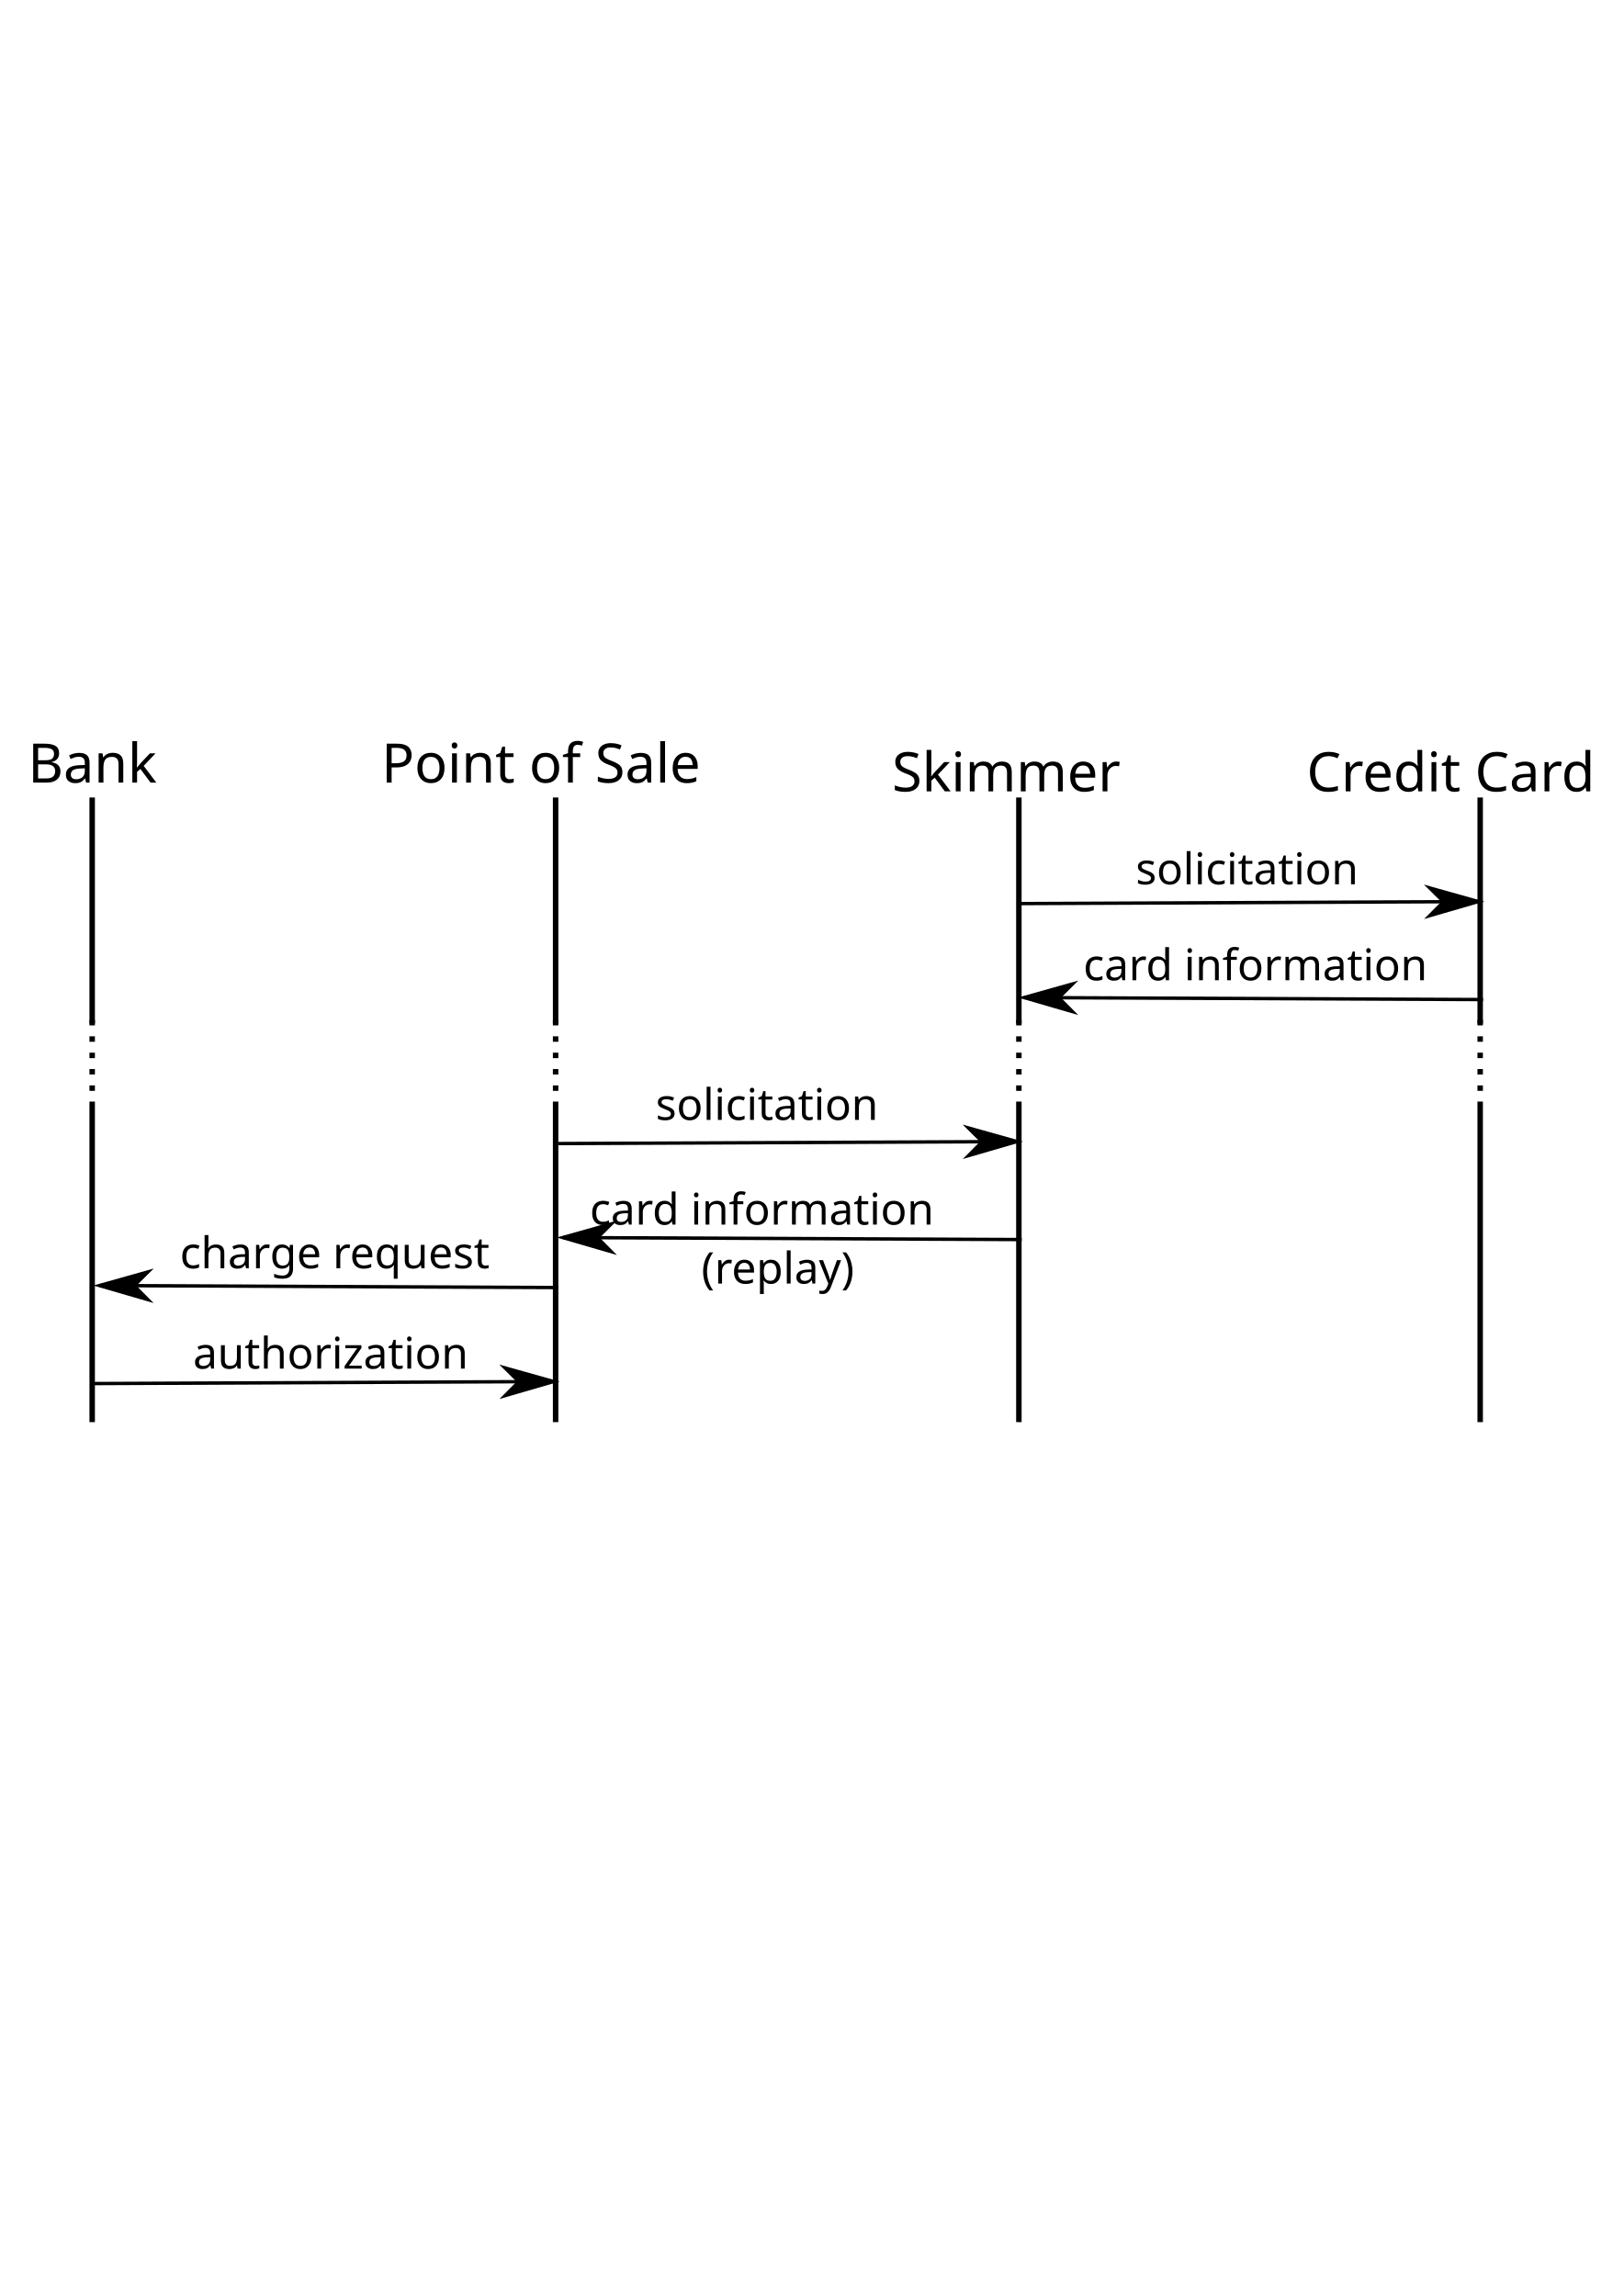
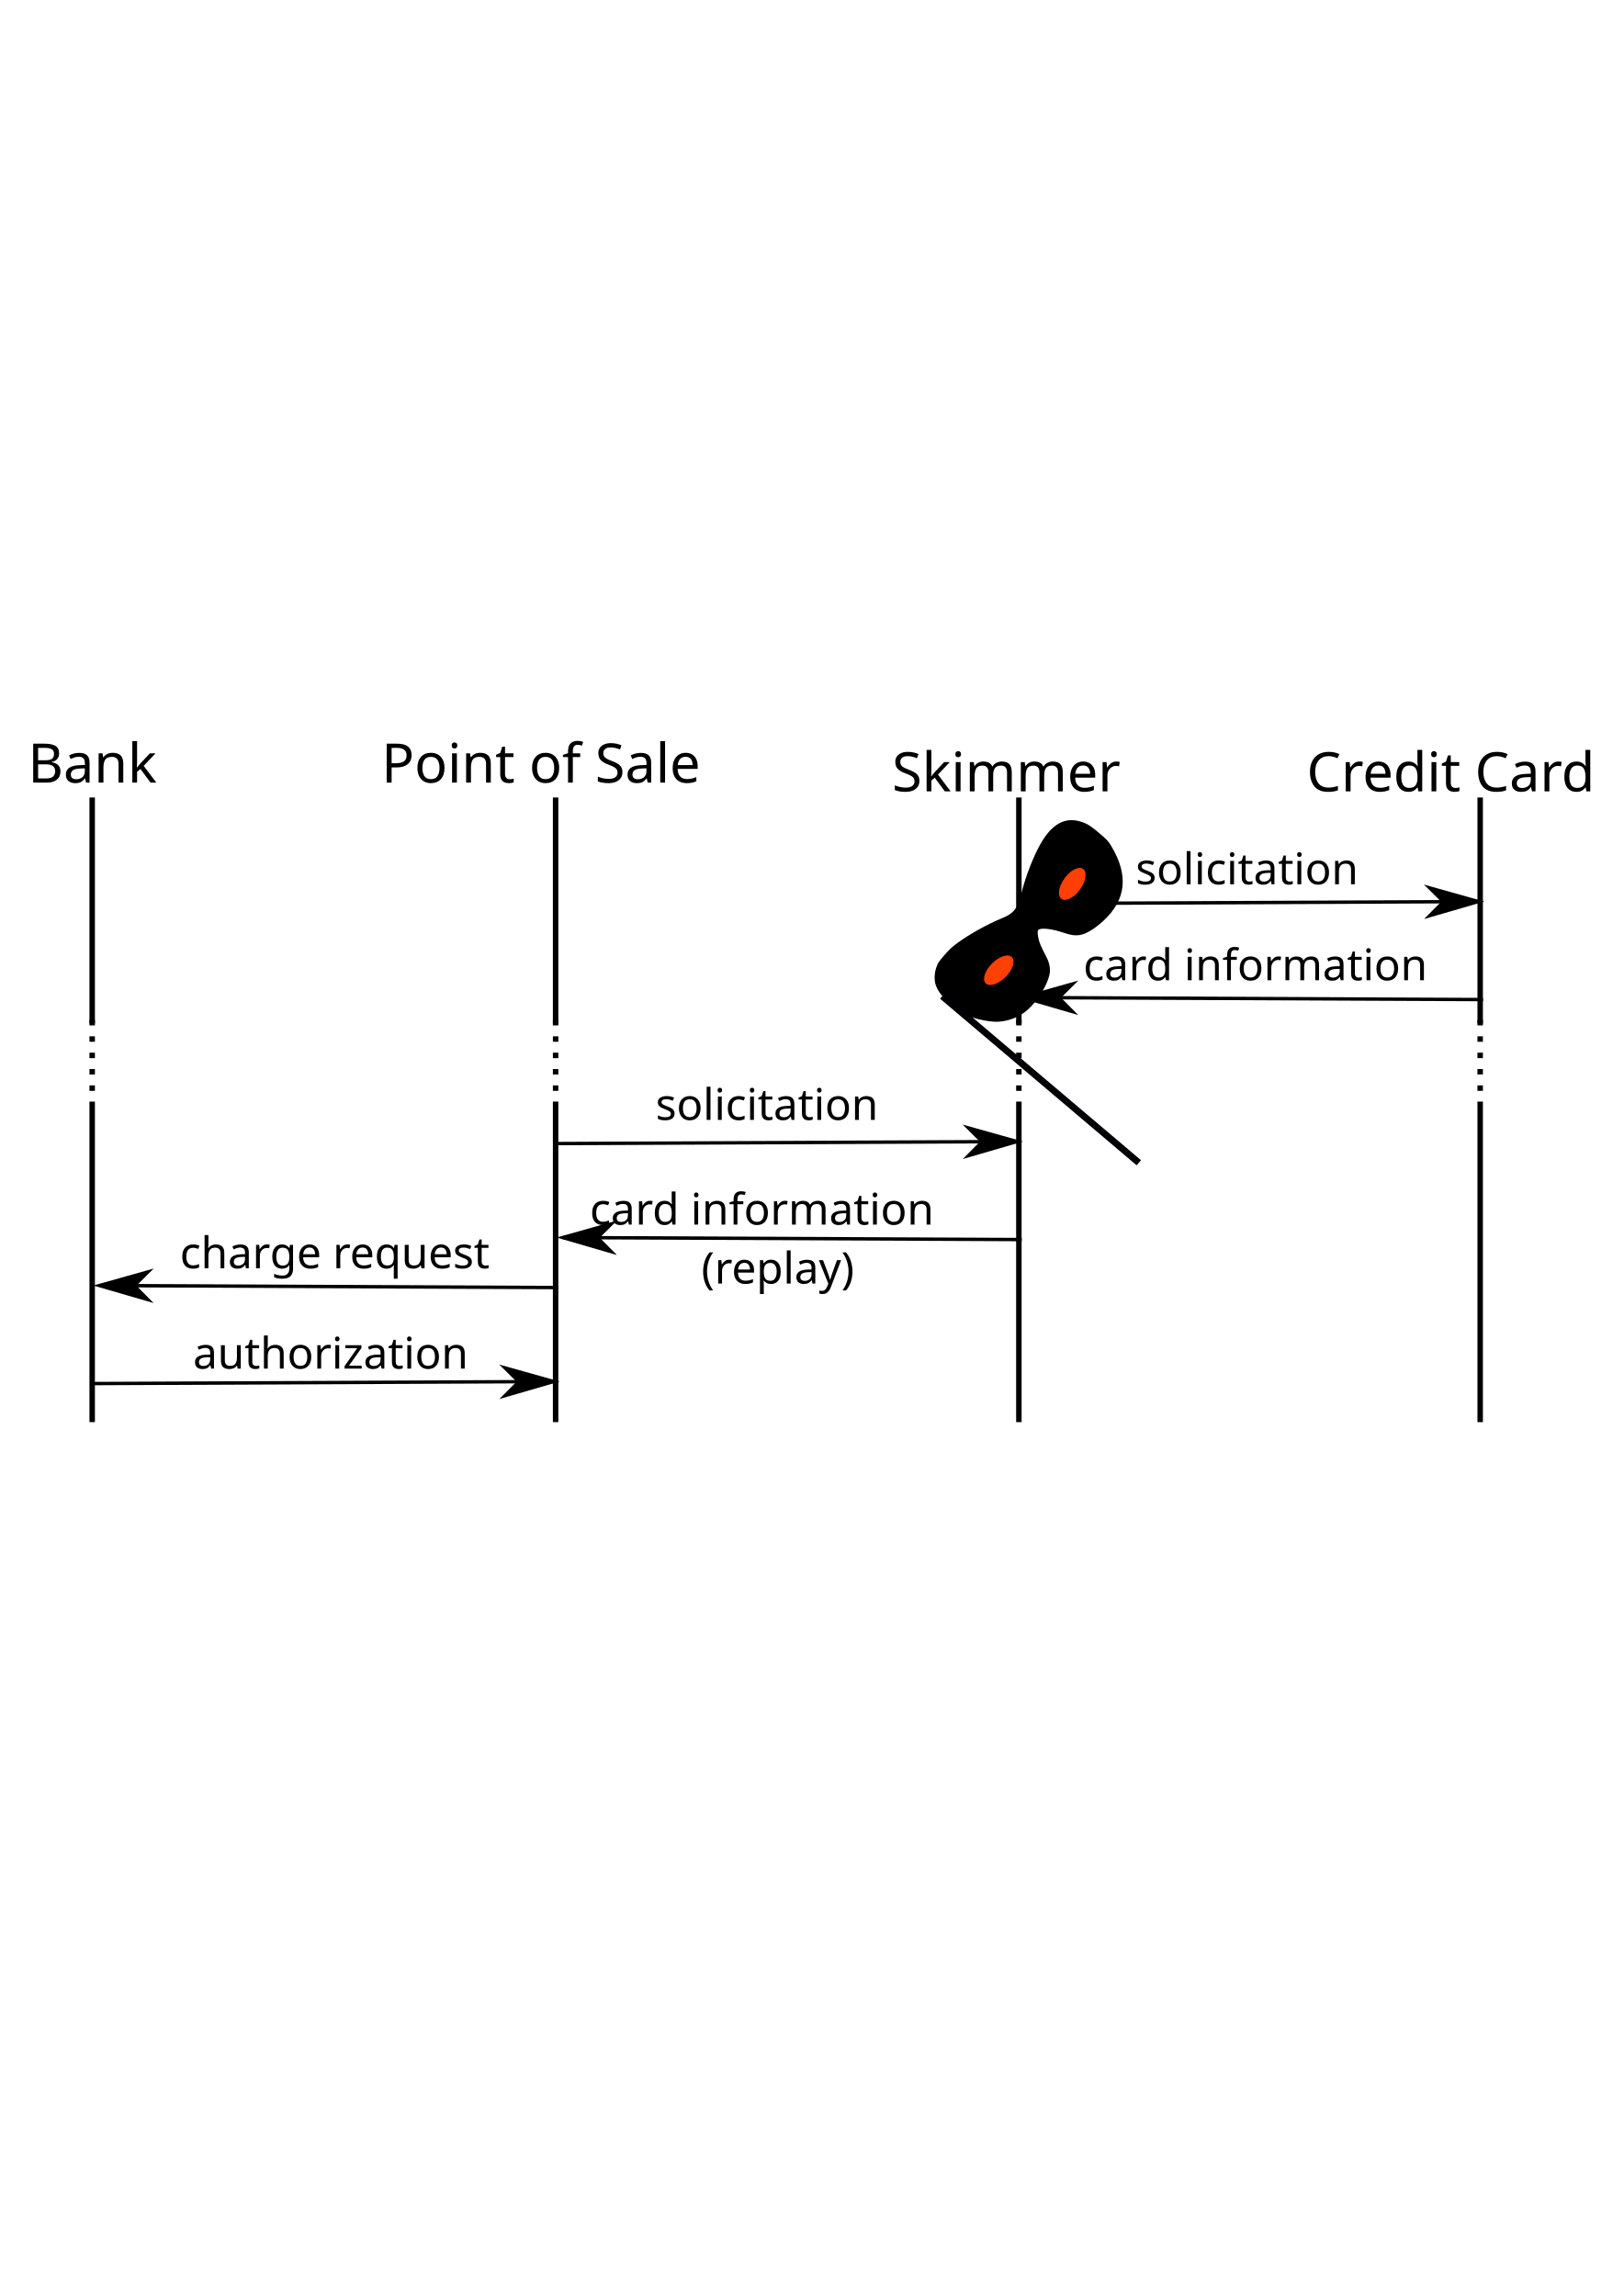
<svg xmlns="http://www.w3.org/2000/svg" width="210mm" height="297mm" viewBox="0 0 744.094 1052.362" id="svg2" version="1.1">
  <defs id="defs4">
    <marker orient="auto" refY="0.0" refX="0.0" id="marker4903" style="overflow:visible;">
      <path id="path4905" d="M 0.0,0.0 L 5.0,-5.0 L -12.5,0.0 L 5.0,5.0 L 0.0,0.0 z " style="fill-rule:evenodd;stroke:#000000;stroke-width:1pt;stroke-opacity:1;fill:#000000;fill-opacity:1" transform="scale(0.8) rotate(180) translate(12.5,0)" />
    </marker>
    <marker style="overflow:visible;" id="marker4785" refX="0.0" refY="0.0" orient="auto">
      <path transform="scale(0.8) rotate(180) translate(12.5,0)" style="fill-rule:evenodd;stroke:#000000;stroke-width:1pt;stroke-opacity:1;fill:#000000;fill-opacity:1" d="M 0.0,0.0 L 5.0,-5.0 L -12.5,0.0 L 5.0,5.0 L 0.0,0.0 z " id="path4787" />
    </marker>
    <marker orient="auto" refY="0.0" refX="0.0" id="marker4721" style="overflow:visible;">
      <path id="path4723" d="M 0.0,0.0 L 5.0,-5.0 L -12.5,0.0 L 5.0,5.0 L 0.0,0.0 z " style="fill-rule:evenodd;stroke:#000000;stroke-width:1pt;stroke-opacity:1;fill:#000000;fill-opacity:1" transform="scale(0.8) rotate(180) translate(12.5,0)" />
    </marker>
    <marker style="overflow:visible;" id="marker4339" refX="0.0" refY="0.0" orient="auto">
      <path transform="scale(0.8) rotate(180) translate(12.5,0)" style="fill-rule:evenodd;stroke:#000000;stroke-width:1pt;stroke-opacity:1;fill:#000000;fill-opacity:1" d="M 0.0,0.0 L 5.0,-5.0 L -12.5,0.0 L 5.0,5.0 L 0.0,0.0 z " id="path4341" />
    </marker>
    <marker orient="auto" refY="0.0" refX="0.0" id="marker4281" style="overflow:visible;">
      <path id="path4283" d="M 0.0,0.0 L 5.0,-5.0 L -12.5,0.0 L 5.0,5.0 L 0.0,0.0 z " style="fill-rule:evenodd;stroke:#000000;stroke-width:1pt;stroke-opacity:1;fill:#000000;fill-opacity:1" transform="scale(0.8) rotate(180) translate(12.5,0)" />
    </marker>
    <marker style="overflow:visible;" id="marker4235" refX="0.0" refY="0.0" orient="auto">
      <path transform="scale(0.8) rotate(180) translate(12.5,0)" style="fill-rule:evenodd;stroke:#000000;stroke-width:1pt;stroke-opacity:1;fill:#000000;fill-opacity:1" d="M 0.0,0.0 L 5.0,-5.0 L -12.5,0.0 L 5.0,5.0 L 0.0,0.0 z " id="path4237" />
    </marker>
    <marker style="overflow:visible;" id="marker4878" refX="0.0" refY="0.0" orient="auto">
      <path transform="scale(0.8) rotate(180) translate(12.5,0)" style="fill-rule:evenodd;stroke:#000000;stroke-width:1pt;stroke-opacity:1;fill:#000000;fill-opacity:1" d="M 0.0,0.0 L 5.0,-5.0 L -12.5,0.0 L 5.0,5.0 L 0.0,0.0 z " id="path4880" />
    </marker>
    <marker orient="auto" refY="0.0" refX="0.0" id="marker4626" style="overflow:visible;">
      <path id="path4628" d="M 0.0,0.0 L 5.0,-5.0 L -12.5,0.0 L 5.0,5.0 L 0.0,0.0 z " style="fill-rule:evenodd;stroke:#000000;stroke-width:1pt;stroke-opacity:1;fill:#000000;fill-opacity:1" transform="scale(0.8) rotate(180) translate(12.5,0)" />
    </marker>
  </defs>
  <g id="layer1">
    <text xml:space="preserve" style="font-style:normal;font-weight:normal;font-size:35px;line-height:125%;font-family:sans-serif;letter-spacing:0px;word-spacing:0px;fill:#000000;fill-opacity:1;stroke:none;stroke-width:1px;stroke-linecap:butt;stroke-linejoin:miter;stroke-opacity:1" x="12.792" y="358.707" id="text5128">
      <tspan id="tspan5130" x="12.792" y="358.707" style="font-size:25px">Bank</tspan>
    </text>
    <text id="text5132" y="358.707" x="174.792" style="font-style:normal;font-weight:normal;font-size:35px;line-height:125%;font-family:sans-serif;letter-spacing:0px;word-spacing:0px;fill:#000000;fill-opacity:1;stroke:none;stroke-width:1px;stroke-linecap:butt;stroke-linejoin:miter;stroke-opacity:1" xml:space="preserve">
      <tspan style="font-size:25px" y="358.707" x="174.792" id="tspan5134">Point of Sale</tspan>
    </text>
    <text xml:space="preserve" style="font-style:normal;font-weight:normal;font-size:35px;line-height:125%;font-family:sans-serif;letter-spacing:0px;word-spacing:0px;fill:#000000;fill-opacity:1;stroke:none;stroke-width:1px;stroke-linecap:butt;stroke-linejoin:miter;stroke-opacity:1" x="598.792" y="362.707" id="text5136">
      <tspan id="tspan5138" x="598.792" y="362.707" style="font-size:25px">Credit Card</tspan>
    </text>
    <text id="text5132-7" y="405.301" x="520.458" style="font-style:normal;font-weight:normal;font-size:35px;line-height:125%;font-family:sans-serif;letter-spacing:0px;word-spacing:0px;fill:#000000;fill-opacity:1;stroke:none;stroke-width:1px;stroke-linecap:butt;stroke-linejoin:miter;stroke-opacity:1" xml:space="preserve">
      <tspan style="font-size:20px" y="405.301" x="520.458" id="tspan5134-2">solicitation</tspan>
    </text>
    <text xml:space="preserve" style="font-style:normal;font-weight:normal;font-size:35px;line-height:125%;font-family:sans-serif;letter-spacing:0px;word-spacing:0px;fill:#000000;fill-opacity:1;stroke:none;stroke-width:1px;stroke-linecap:butt;stroke-linejoin:miter;stroke-opacity:1" x="496.458" y="449.301" id="text5158">
      <tspan id="tspan5160" x="496.458" y="449.301" style="font-size:20px">card information</tspan>
    </text>
    <text id="text5162" y="581.301" x="82.458" style="font-style:normal;font-weight:normal;font-size:35px;line-height:125%;font-family:sans-serif;letter-spacing:0px;word-spacing:0px;fill:#000000;fill-opacity:1;stroke:none;stroke-width:1px;stroke-linecap:butt;stroke-linejoin:miter;stroke-opacity:1" xml:space="preserve">
      <tspan style="font-size:20px" y="581.301" x="82.458" id="tspan5164">charge request</tspan>
    </text>
    <text xml:space="preserve" style="font-style:normal;font-weight:normal;font-size:35px;line-height:125%;font-family:sans-serif;letter-spacing:0px;word-spacing:0px;fill:#000000;fill-opacity:1;stroke:none;stroke-width:1px;stroke-linecap:butt;stroke-linejoin:miter;stroke-opacity:1" x="88.458" y="627.301" id="text5166">
      <tspan id="tspan5168" x="88.458" y="627.301" style="font-size:20px">authorization</tspan>
    </text>
    <path id="path4205" d="m 42.246,504.96 0,146.863" style="fill:none;fill-rule:evenodd;stroke:#000000;stroke-width:2.5;stroke-linecap:butt;stroke-linejoin:miter;stroke-miterlimit:4;stroke-dasharray:none;stroke-opacity:1" />
    <path style="fill:none;fill-rule:evenodd;stroke:#000000;stroke-width:2.5;stroke-linecap:butt;stroke-linejoin:miter;stroke-miterlimit:4;stroke-dasharray:none;stroke-opacity:1" d="m 254.617,504.96 0,146.863" id="path4207" />
    <path id="path4209" d="m 466.918,504.96 0,146.863" style="fill:none;fill-rule:evenodd;stroke:#000000;stroke-width:2.5;stroke-linecap:butt;stroke-linejoin:miter;stroke-miterlimit:4;stroke-dasharray:none;stroke-opacity:1" />
    <path id="path4211" d="m 255.692,524.149 210.115,-0.923" style="fill:none;fill-rule:evenodd;stroke:#000000;stroke-width:1.557;stroke-linecap:butt;stroke-linejoin:miter;stroke-miterlimit:4;stroke-dasharray:none;stroke-opacity:1;marker-end:url(#marker4235)" />
    <path id="path4213" d="M 255.884,590.149 45.769,589.225" style="fill:none;fill-rule:evenodd;stroke:#000000;stroke-width:1.557;stroke-linecap:butt;stroke-linejoin:miter;stroke-miterlimit:4;stroke-dasharray:none;stroke-opacity:1;marker-end:url(#marker4626)" />
    <path style="fill:none;fill-rule:evenodd;stroke:#000000;stroke-width:1.557;stroke-linecap:butt;stroke-linejoin:miter;stroke-miterlimit:4;stroke-dasharray:none;stroke-opacity:1;marker-end:url(#marker4878)" d="m 43.356,634.149 210.115,-0.923" id="path4215" />
    <path style="fill:none;fill-rule:evenodd;stroke:#000000;stroke-width:1.557;stroke-linecap:butt;stroke-linejoin:miter;stroke-miterlimit:4;stroke-dasharray:none;stroke-opacity:1;marker-end:url(#marker4281)" d="m 468.22,568.149 -210.115,-0.923" id="path4217" />
    <path style="fill:none;fill-rule:evenodd;stroke:#000000;stroke-width:2.5;stroke-linecap:butt;stroke-linejoin:miter;stroke-miterlimit:4;stroke-dasharray:none;stroke-opacity:1" d="m 678.321,504.96 0,146.863" id="path4333" />
    <path style="fill:none;fill-rule:evenodd;stroke:#000000;stroke-width:1.557;stroke-linecap:butt;stroke-linejoin:miter;stroke-miterlimit:4;stroke-dasharray:none;stroke-opacity:1;marker-end:url(#marker4903)" d="m 467.095,414.149 210.115,-0.923" id="path4335" />
    <path id="path4337" d="m 679.623,458.149 -210.115,-0.923" style="fill:none;fill-rule:evenodd;stroke:#000000;stroke-width:1.557;stroke-linecap:butt;stroke-linejoin:miter;stroke-miterlimit:4;stroke-dasharray:none;stroke-opacity:1;marker-end:url(#marker4339)" />
    <text id="text5015" y="362.707" x="408.792" style="font-style:normal;font-weight:normal;font-size:35px;line-height:125%;font-family:sans-serif;letter-spacing:0px;word-spacing:0px;fill:#000000;fill-opacity:1;stroke:none;stroke-width:1px;stroke-linecap:butt;stroke-linejoin:miter;stroke-opacity:1" xml:space="preserve">
      <tspan style="font-size:25px" y="362.707" x="408.792" id="tspan5017">Skimmer</tspan>
    </text>
    <text xml:space="preserve" style="font-style:normal;font-weight:normal;font-size:35px;line-height:125%;font-family:sans-serif;letter-spacing:0px;word-spacing:0px;fill:#000000;fill-opacity:1;stroke:none;stroke-width:1px;stroke-linecap:butt;stroke-linejoin:miter;stroke-opacity:1" x="300.458" y="513.301" id="text5019">
      <tspan id="tspan5021" x="300.458" y="513.301" style="font-size:20px">solicitation</tspan>
    </text>
    <text id="text5023" y="561.301" x="371.899" style="font-style:normal;font-weight:normal;font-size:35px;line-height:125%;font-family:sans-serif;letter-spacing:0px;word-spacing:0px;fill:#000000;fill-opacity:1;stroke:none;stroke-width:1px;stroke-linecap:butt;stroke-linejoin:miter;stroke-opacity:1" xml:space="preserve">
      <tspan style="font-size:20px;text-align:center;text-anchor:middle" y="561.301" x="371.899" id="tspan5029">card information</tspan>
    </text>
    <text xml:space="preserve" style="font-style:normal;font-weight:normal;font-size:35px;line-height:125%;font-family:sans-serif;letter-spacing:0px;word-spacing:0px;fill:#000000;fill-opacity:1;stroke:none;stroke-width:1px;stroke-linecap:butt;stroke-linejoin:miter;stroke-opacity:1" x="321.429" y="559.505" id="text5050">
      <tspan id="tspan5052" x="321.429" y="559.505" />
      <tspan x="321.429" y="588.304" id="tspan5054" style="font-size:20px">(replay)</tspan>
    </text>
    <path style="fill:none;fill-rule:evenodd;stroke:#000000;stroke-width:2.5;stroke-linecap:butt;stroke-linejoin:miter;stroke-miterlimit:4;stroke-dasharray:none;stroke-opacity:1" d="m 42.246,365.531 0,103.545" id="path5242" />
    <path id="path5244" d="m 254.617,365.531 0,103.545" style="fill:none;fill-rule:evenodd;stroke:#000000;stroke-width:2.5;stroke-linecap:butt;stroke-linejoin:miter;stroke-miterlimit:4;stroke-dasharray:none;stroke-opacity:1" />
    <path style="fill:none;fill-rule:evenodd;stroke:#000000;stroke-width:2.5;stroke-linecap:butt;stroke-linejoin:miter;stroke-miterlimit:4;stroke-dasharray:none;stroke-opacity:1" d="m 466.918,365.531 0,103.545" id="path5246" />
    <path id="path5248" d="m 678.321,365.531 0,103.545" style="fill:none;fill-rule:evenodd;stroke:#000000;stroke-width:2.5;stroke-linecap:butt;stroke-linejoin:miter;stroke-miterlimit:4;stroke-dasharray:none;stroke-opacity:1" />
    <path id="path5250" d="m 42.246,467.491 0,37.586" style="fill:none;fill-rule:evenodd;stroke:#000000;stroke-width:2.5;stroke-linecap:butt;stroke-linejoin:miter;stroke-miterlimit:4;stroke-dasharray:2.5,5;stroke-opacity:1;stroke-dashoffset:0" />
    <path style="fill:none;fill-rule:evenodd;stroke:#000000;stroke-width:2.5;stroke-linecap:butt;stroke-linejoin:miter;stroke-miterlimit:4;stroke-dasharray:2.5,5;stroke-opacity:1;stroke-dashoffset:0" d="m 254.617,467.491 0,37.586" id="path5252" />
    <path id="path5254" d="m 466.918,467.491 0,37.586" style="fill:none;fill-rule:evenodd;stroke:#000000;stroke-width:2.5;stroke-linecap:butt;stroke-linejoin:miter;stroke-miterlimit:4;stroke-dasharray:2.5,5;stroke-opacity:1;stroke-dashoffset:0" />
    <path style="fill:none;fill-rule:evenodd;stroke:#000000;stroke-width:2.5;stroke-linecap:butt;stroke-linejoin:miter;stroke-miterlimit:4;stroke-dasharray:2.5, 5;stroke-dashoffset:0;stroke-opacity:1" d="m 678.321,467.491 0,37.586" id="path5256" />
+     <g id="g4400" transform="matrix(0.4184557,-0.298765,0.3818344,0.5348042,225.1299,454.1669)">
+       <path id="path4312" d="m 326.889,183.55 -0.431,0.091 c 4.747,15.694 13.232,26.166 25.13,31.835 11.898,5.67 27.179,6.529 45.482,3.076 l -0.098,-0.362 c -18.237,3.44 -33.392,2.574 -45.164,-3.036 -11.772,-5.61 -20.192,-15.973 -24.919,-31.604 z" style="color:#000000;font-style:normal;font-variant:normal;font-weight:normal;font-stretch:normal;font-size:medium;line-height:normal;font-family:sans-serif;text-indent:0;text-align:start;text-decoration:none;text-decoration-line:none;text-decoration-style:solid;text-decoration-color:#000000;letter-spacing:normal;word-spacing:normal;text-transform:none;direction:ltr;block-progression:tb;writing-mode:lr-tb;baseline-shift:baseline;text-anchor:start;white-space:normal;clip-rule:nonzero;display:inline;overflow:visible;visibility:visible;opacity:1;isolation:auto;mix-blend-mode:normal;color-interpolation:sRGB;color-interpolation-filters:linearRGB;solid-color:#000000;solid-opacity:1;fill:#000000;fill-opacity:1;fill-rule:evenodd;stroke:none;stroke-width:1px;stroke-linecap:butt;stroke-linejoin:miter;stroke-miterlimit:4;stroke-dasharray:none;stroke-dashoffset:0;stroke-opacity:1;color-rendering:auto;image-rendering:auto;shape-rendering:auto;text-rendering:auto;enable-background:accumulate" />
+       <g id="g4462" transform="matrix(0.959161,-0.1882593,0.3095473,0.9581181,-42.14223,87.14539)">
+         <path style="opacity:1;fill:#000000;fill-opacity:1;fill-rule:nonzero;stroke:none;stroke-width:3.857;stroke-linejoin:miter;stroke-miterlimit:4;stroke-dasharray:none;stroke-dashoffset:0;stroke-opacity:1" d="m 368.225,219.479 c -8.953,-1.044 -17.445,-4.434 -24.289,-9.694 -5.112,-3.929 -11.394,-12.576 -14.52,-19.987 -1.931,-4.577 -2.123,-5.781 -2.077,-13.008 0.053,-8.179 1.461,-13.668 4.592,-17.896 2.203,-2.975 7.045,-6.085 11.895,-7.64 4.399,-1.41 5.396,-1.519 13.494,-1.471 6.748,0.04 10.392,0.357 15.967,1.389 13.255,2.454 31.041,7.682 43.719,12.851 9.613,3.919 15.824,3.741 27.063,-0.778 14.269,-5.738 35.668,-11.482 48.589,-13.043 20.864,-2.521 32.873,2.303 37.77,15.172 0.972,2.553 1.316,5.592 1.325,11.68 0.011,7.512 -0.172,8.646 -2.101,13.008 -9.905,22.395 -28.113,32.044 -55.662,29.496 -3.741,-0.346 -9.323,-1.219 -12.403,-1.939 -10.535,-2.463 -14.82,-5.525 -18.755,-13.399 -4.368,-8.742 -10.176,-15.485 -13.337,-15.485 -0.913,0 -2.739,1.207 -4.838,3.198 -3.01,2.855 -4.519,5.158 -9.066,13.837 -2.003,3.823 -5.366,7.125 -9.069,8.904 -8.487,4.077 -25.852,6.256 -38.296,4.804 z" id="path4378" />
+         <ellipse ry="6.791" rx="16.626" cy="218.754" cx="451.869" id="ellipse4394" style="opacity:1;fill:#ff4005;fill-opacity:1;fill-rule:nonzero;stroke:none;stroke-width:2.7;stroke-linejoin:miter;stroke-miterlimit:4;stroke-dasharray:none;stroke-dashoffset:0;stroke-opacity:1" transform="matrix(0.9976858,-0.06799275,0.13842,0.9903736,0,0)" />
+         <ellipse transform="matrix(-0.9976858,-0.06799275,-0.13842,0.9903736,0,0)" style="opacity:1;fill:#ff4005;fill-opacity:1;fill-rule:nonzero;stroke:none;stroke-width:2.7;stroke-linejoin:miter;stroke-miterlimit:4;stroke-dasharray:none;stroke-dashoffset:0;stroke-opacity:1" id="ellipse4396" cx="-402.011" cy="160.132" rx="16.626" ry="6.791" />
+         <rect style="opacity:1;fill:#000005;fill-opacity:1;fill-rule:nonzero;stroke:none;stroke-width:2.7;stroke-linejoin:miter;stroke-miterlimit:4;stroke-dasharray:none;stroke-dashoffset:0;stroke-opacity:1" id="rect4398" width="6.061" height="181.827" x="325.107" y="167.408" />
+       </g>
+     </g>
  </g>
</svg>
